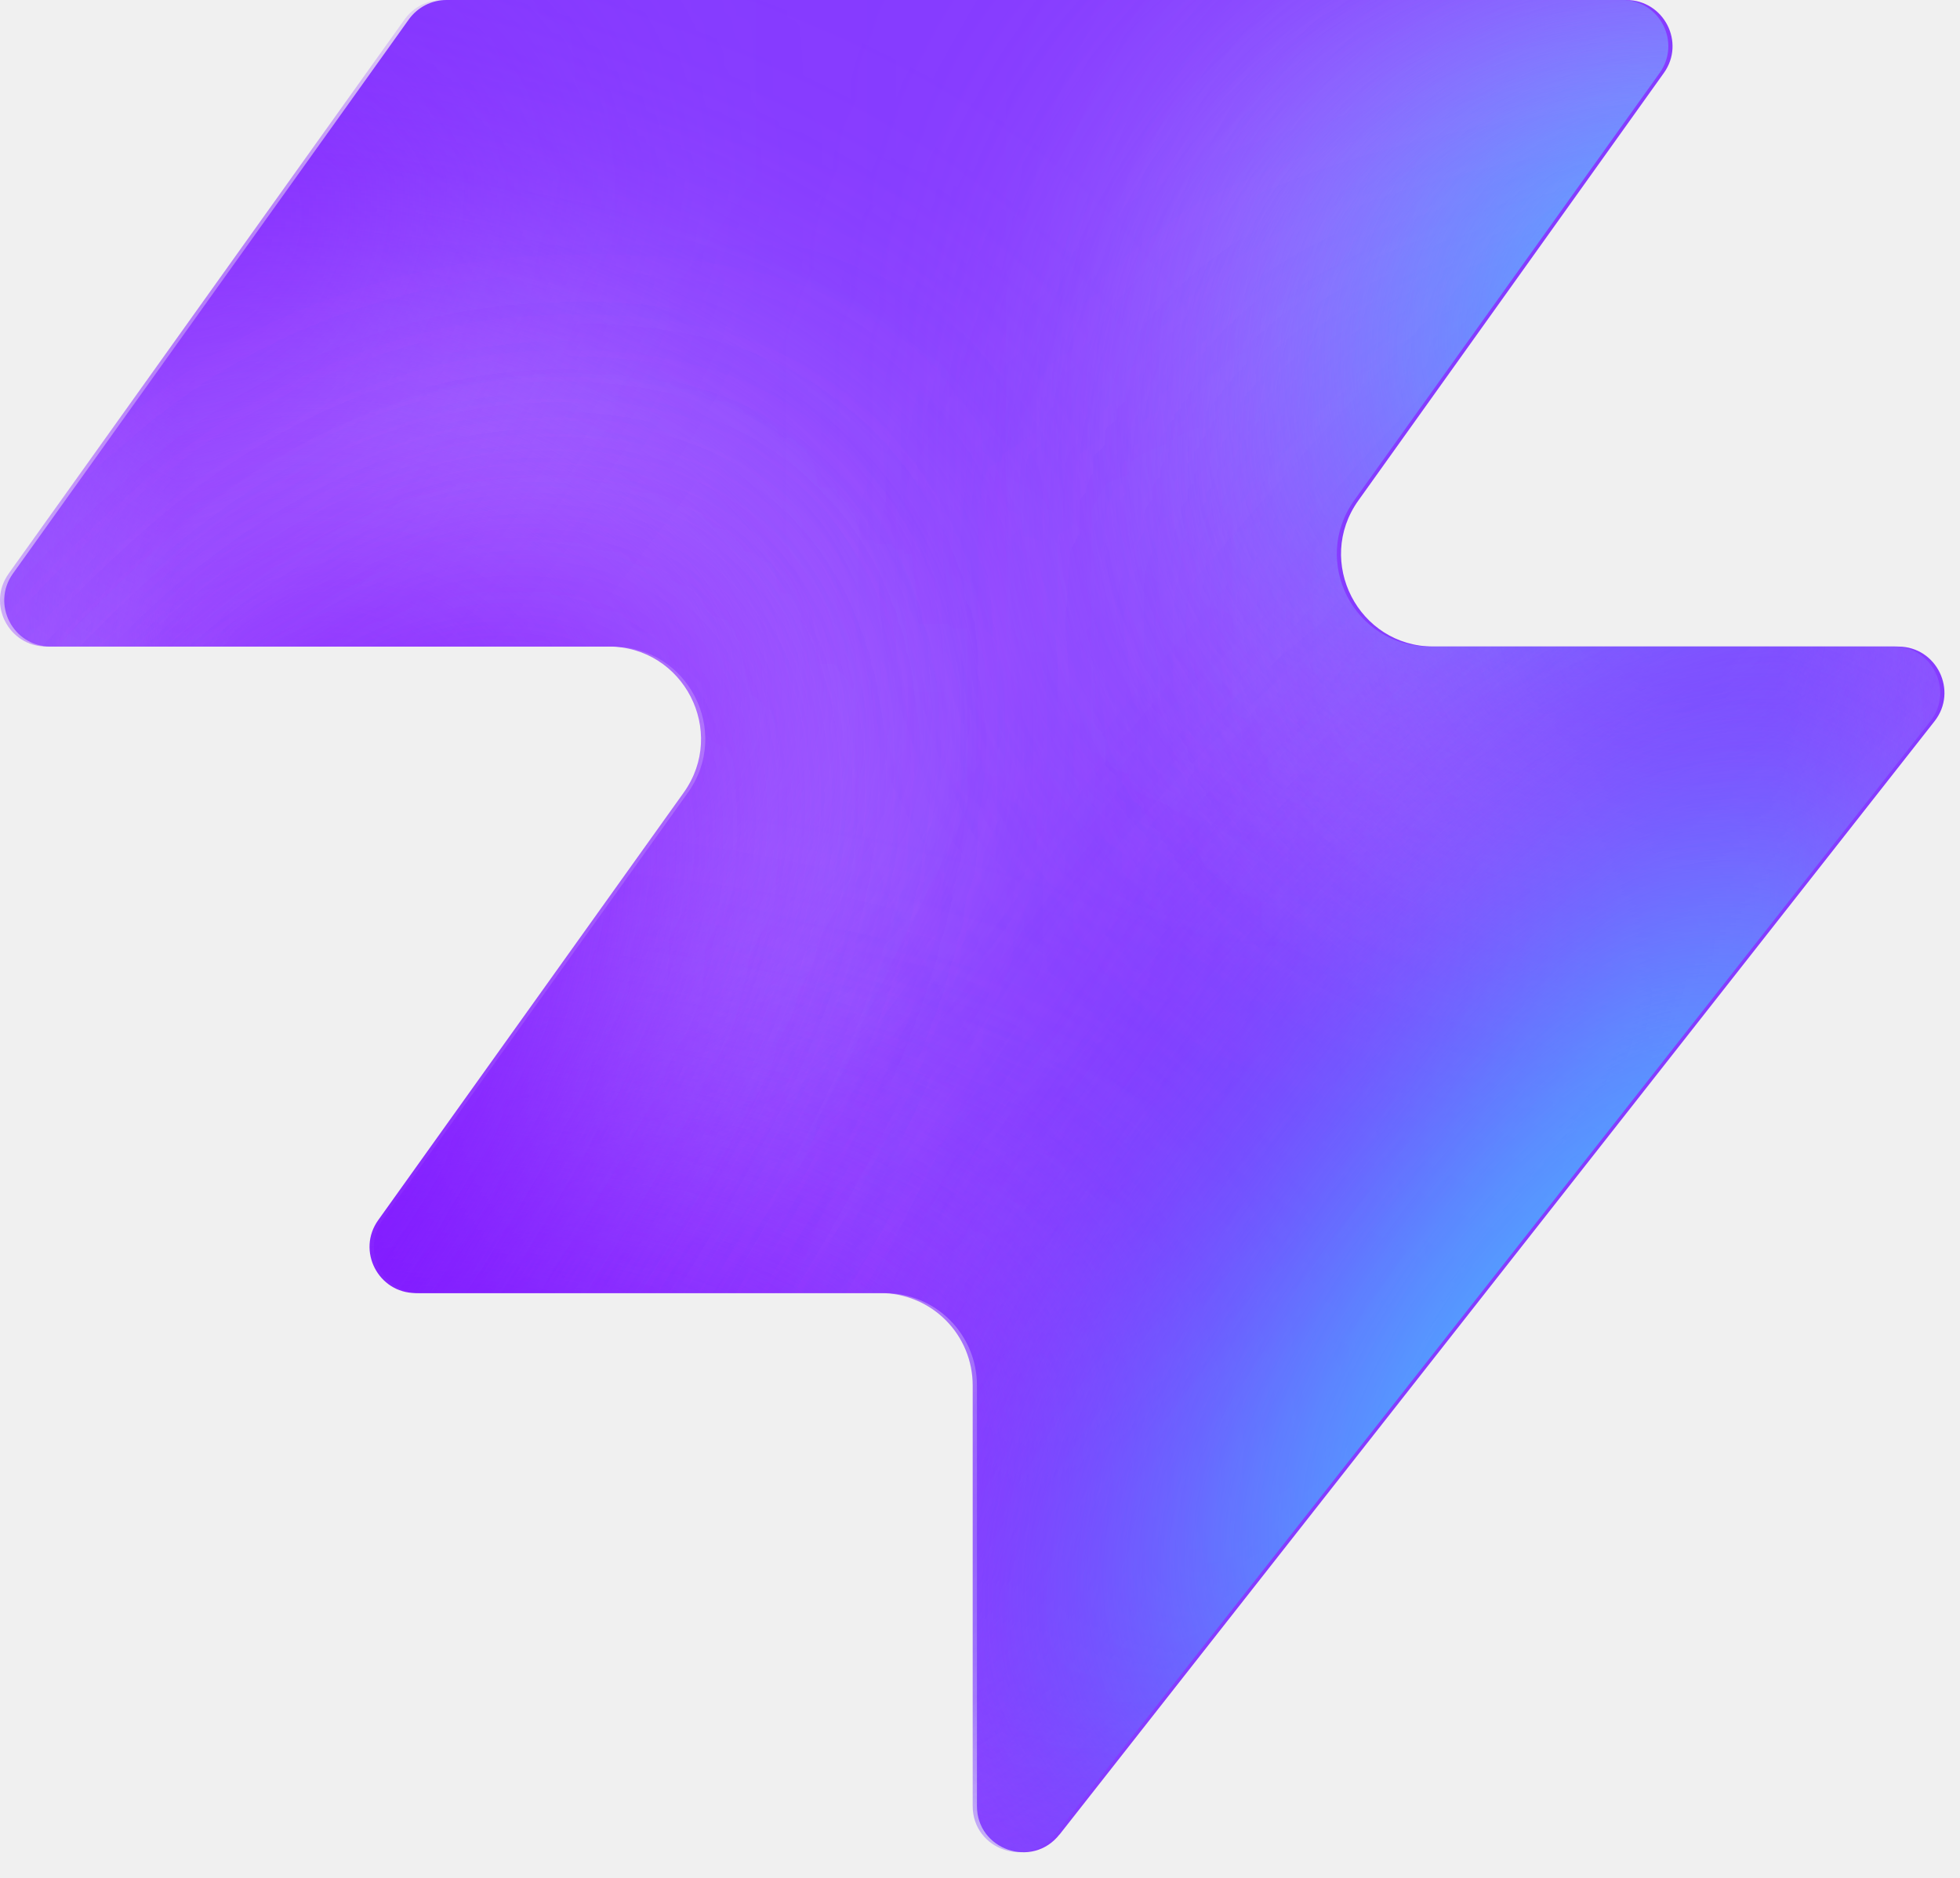
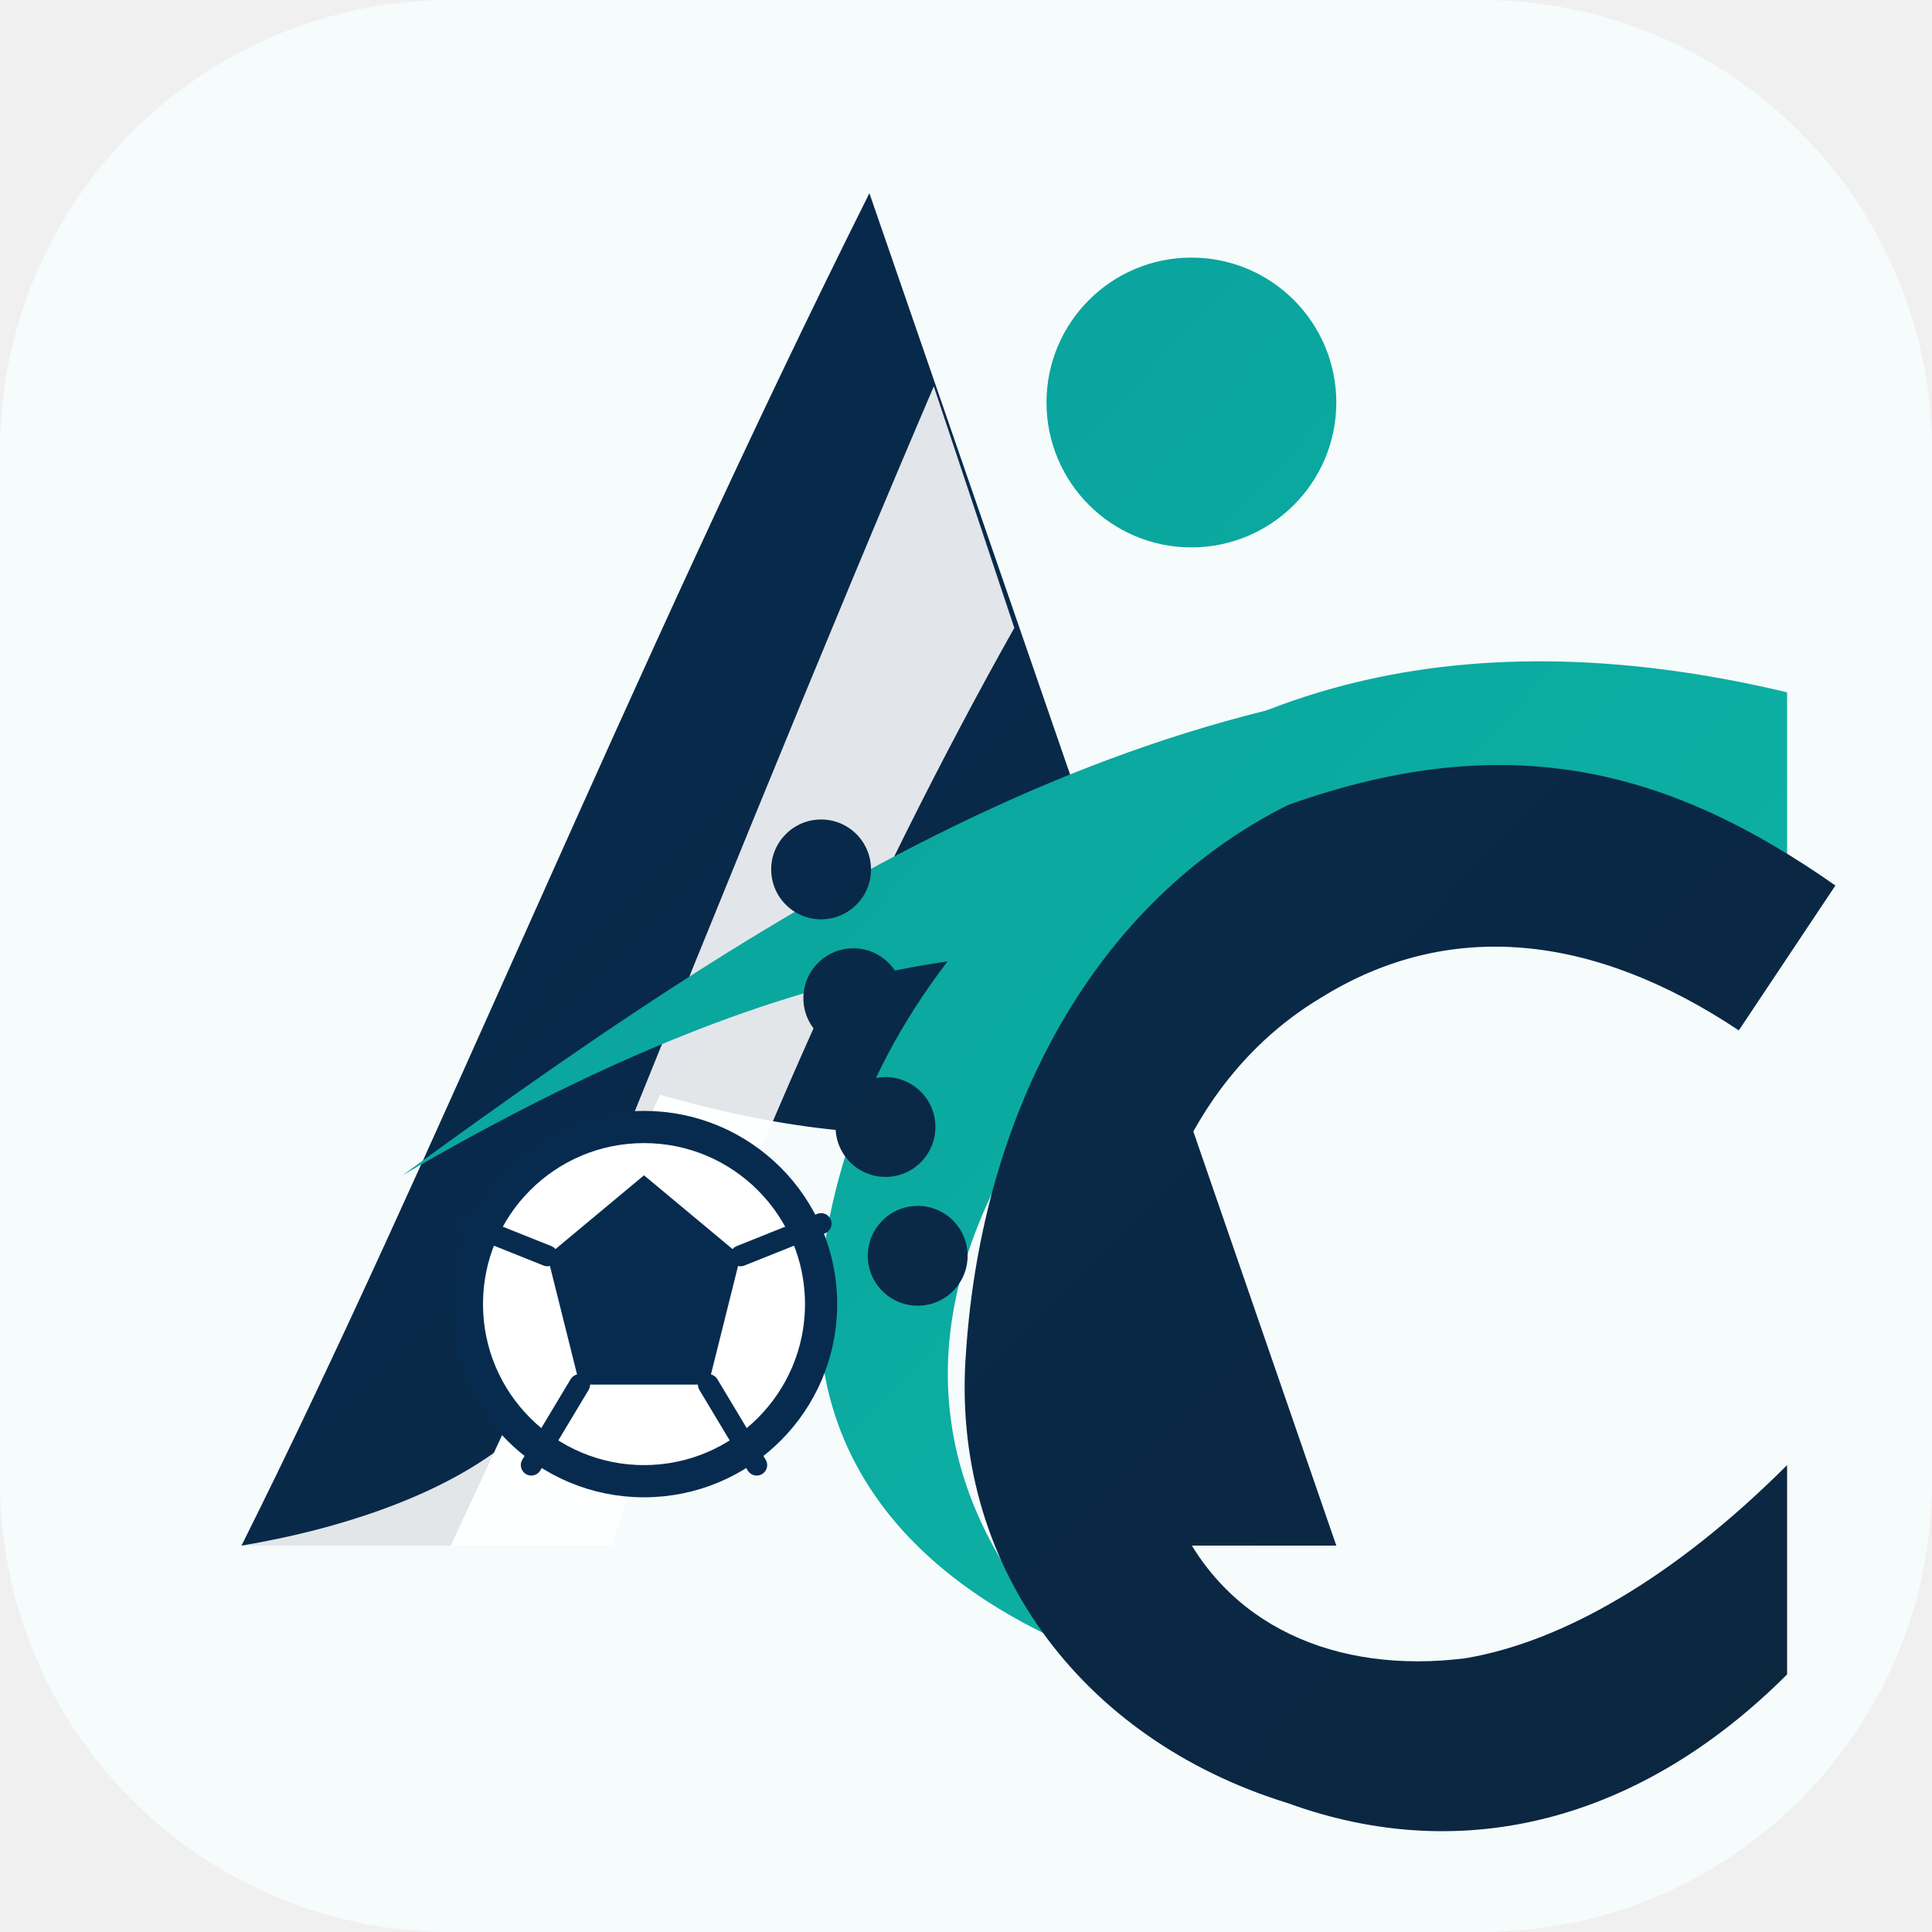
- <svg xmlns="http://www.w3.org/2000/svg" width="48" height="46" fill="none" viewBox="0 0 48 46">
-   <path fill="#863bff" d="M25.946 44.938c-.664.845-2.021.375-2.021-.698V33.937a2.26 2.26 0 0 0-2.262-2.262H10.287c-.92 0-1.456-1.04-.92-1.788l7.48-10.471c1.07-1.497 0-3.578-1.842-3.578H1.237c-.92 0-1.456-1.04-.92-1.788L10.013.474c.214-.297.556-.474.92-.474h28.894c.92 0 1.456 1.04.92 1.788l-7.48 10.471c-1.07 1.498 0 3.579 1.842 3.579h11.377c.943 0 1.473 1.088.89 1.83L25.947 44.94z" style="fill:#863bff;fill:color(display-p3 .525 .23 1);fill-opacity:1" />
-   <mask id="a" width="48" height="46" x="0" y="0" maskUnits="userSpaceOnUse" style="mask-type:alpha">
-     <path fill="#000" d="M25.842 44.938c-.664.844-2.021.375-2.021-.698V33.937a2.26 2.26 0 0 0-2.262-2.262H10.183c-.92 0-1.456-1.04-.92-1.788l7.48-10.471c1.07-1.498 0-3.579-1.842-3.579H1.133c-.92 0-1.456-1.04-.92-1.787L9.91.473c.214-.297.556-.474.92-.474h28.894c.92 0 1.456 1.04.92 1.788l-7.48 10.471c-1.07 1.498 0 3.578 1.842 3.578h11.377c.943 0 1.473 1.088.89 1.832L25.843 44.94z" style="fill:#000;fill-opacity:1" />
-   </mask>
-   <g mask="url(#a)">
-     <g filter="url(#b)">
-       <ellipse cx="5.508" cy="14.704" fill="#ede6ff" rx="5.508" ry="14.704" style="fill:#ede6ff;fill:color(display-p3 .927 .903 1);fill-opacity:1" transform="matrix(.00324 1 1 -.00324 -4.47 31.516)" />
-     </g>
-     <g filter="url(#c)">
-       <ellipse cx="10.399" cy="29.851" fill="#ede6ff" rx="10.399" ry="29.851" style="fill:#ede6ff;fill:color(display-p3 .927 .903 1);fill-opacity:1" transform="matrix(.00324 1 1 -.00324 -39.328 7.883)" />
-     </g>
-     <g filter="url(#d)">
-       <ellipse cx="5.508" cy="30.487" fill="#7e14ff" rx="5.508" ry="30.487" style="fill:#7e14ff;fill:color(display-p3 .492 .077 1);fill-opacity:1" transform="rotate(89.814 -25.913 -14.639)scale(1 -1)" />
-     </g>
-     <g filter="url(#e)">
-       <ellipse cx="5.508" cy="30.599" fill="#7e14ff" rx="5.508" ry="30.599" style="fill:#7e14ff;fill:color(display-p3 .492 .077 1);fill-opacity:1" transform="rotate(89.814 -32.644 -3.334)scale(1 -1)" />
-     </g>
-     <g filter="url(#f)">
-       <ellipse cx="5.508" cy="30.599" fill="#7e14ff" rx="5.508" ry="30.599" style="fill:#7e14ff;fill:color(display-p3 .492 .077 1);fill-opacity:1" transform="matrix(.00324 1 1 -.00324 -34.34 30.47)" />
-     </g>
-     <g filter="url(#g)">
-       <ellipse cx="14.072" cy="22.078" fill="#ede6ff" rx="14.072" ry="22.078" style="fill:#ede6ff;fill:color(display-p3 .927 .903 1);fill-opacity:1" transform="rotate(93.35 24.506 48.493)scale(-1 1)" />
-     </g>
-     <g filter="url(#h)">
-       <ellipse cx="3.47" cy="21.501" fill="#7e14ff" rx="3.47" ry="21.501" style="fill:#7e14ff;fill:color(display-p3 .492 .077 1);fill-opacity:1" transform="rotate(89.009 28.708 47.59)scale(-1 1)" />
-     </g>
-     <g filter="url(#i)">
-       <ellipse cx="3.47" cy="21.501" fill="#7e14ff" rx="3.47" ry="21.501" style="fill:#7e14ff;fill:color(display-p3 .492 .077 1);fill-opacity:1" transform="rotate(89.009 28.708 47.59)scale(-1 1)" />
-     </g>
-     <g filter="url(#j)">
-       <ellipse cx=".387" cy="8.972" fill="#7e14ff" rx="4.407" ry="29.108" style="fill:#7e14ff;fill:color(display-p3 .492 .077 1);fill-opacity:1" transform="rotate(39.51 .387 8.972)" />
-     </g>
-     <g filter="url(#k)">
-       <ellipse cx="47.523" cy="-6.092" fill="#7e14ff" rx="4.407" ry="29.108" style="fill:#7e14ff;fill:color(display-p3 .492 .077 1);fill-opacity:1" transform="rotate(37.892 47.523 -6.092)" />
-     </g>
-     <g filter="url(#l)">
-       <ellipse cx="41.412" cy="6.333" fill="#47bfff" rx="5.971" ry="9.665" style="fill:#47bfff;fill:color(display-p3 .28 .748 1);fill-opacity:1" transform="rotate(37.892 41.412 6.333)" />
-     </g>
-     <g filter="url(#m)">
-       <ellipse cx="-1.879" cy="38.332" fill="#7e14ff" rx="4.407" ry="29.108" style="fill:#7e14ff;fill:color(display-p3 .492 .077 1);fill-opacity:1" transform="rotate(37.892 -1.88 38.332)" />
-     </g>
-     <g filter="url(#n)">
-       <ellipse cx="-1.879" cy="38.332" fill="#7e14ff" rx="4.407" ry="29.108" style="fill:#7e14ff;fill:color(display-p3 .492 .077 1);fill-opacity:1" transform="rotate(37.892 -1.88 38.332)" />
-     </g>
-     <g filter="url(#o)">
-       <ellipse cx="35.651" cy="29.907" fill="#7e14ff" rx="4.407" ry="29.108" style="fill:#7e14ff;fill:color(display-p3 .492 .077 1);fill-opacity:1" transform="rotate(37.892 35.651 29.907)" />
-     </g>
-     <g filter="url(#p)">
-       <ellipse cx="38.418" cy="32.4" fill="#47bfff" rx="5.971" ry="15.297" style="fill:#47bfff;fill:color(display-p3 .28 .748 1);fill-opacity:1" transform="rotate(37.892 38.418 32.4)" />
-     </g>
+ <svg xmlns="http://www.w3.org/2000/svg" width="120" height="120" viewBox="0 0 120 120" fill="none">
+   <rect width="120" height="120" rx="28" fill="#F6FBFC" />
+   <defs>
+     <linearGradient id="n" x1="12" y1="12" x2="111" y2="108" gradientUnits="userSpaceOnUse">
+       <stop stop-color="#062B4F" />
+       <stop offset="1" stop-color="#0B2740" />
+     </linearGradient>
+     <linearGradient id="t" x1="20" y1="20" x2="113" y2="105" gradientUnits="userSpaceOnUse">
+       <stop stop-color="#079E9B" />
+       <stop offset="1" stop-color="#0FB6A6" />
+     </linearGradient>
+   </defs>
+   <path d="M15 96 C27 72 39 42 54 12 L83 96 H70 L61 70 C55 71 48 70 41 68 L28 96 H15Z" fill="url(#n)" />
+   <path d="M31 90 C43 60 52 38 58 24 L63 39 C54 55 45 75 38 96 C34 96 28 96 15 96 C21 95 27 93 31 90Z" fill="#fff" opacity=".88" />
+   <path d="M25 73 C51 54 74 40 103 42 C95 46 86 51 79 61 C65 57 49 59 25 73Z" fill="url(#t)" />
+   <path d="M63 55 C74 43 90 38 111 43 L111 55 C91 50 76 55 66 67 C57 79 56 91 66 102 C55 97 50 89 51 79 C52 70 56 62 63 55Z" fill="url(#t)" />
+   <path d="M80 50 C94 45 104 48 114 55 L108 64 C99 58 90 57 82 62 C72 68 68 82 73 94 C76 101 83 104 91 103 C97 102 104 98 111 91 L111 104 C102 113 91 116 80 112 C67 108 59 97 60 84 C61 69 68 56 80 50Z" fill="url(#n)" />
+   <circle cx="74" cy="25" r="9" fill="url(#t)" />
+   <circle cx="51" cy="54" r="3.1" fill="url(#n)" />
+   <circle cx="53" cy="62" r="3.1" fill="url(#n)" />
+   <circle cx="55" cy="70" r="3.1" fill="url(#n)" />
+   <circle cx="57" cy="78" r="3.1" fill="url(#n)" />
+   <g transform="translate(40 81)">
+     <circle cx="0" cy="0" r="11" fill="#fff" stroke="url(#n)" stroke-width="2" />
+     <path d="M0 -8 L6 -3 L4 5 L-4 5 L-6 -3 Z" fill="url(#n)" />
+     <path d="M-6 -3 L-11 -5 M6 -3 L11 -5 M4 5 L7 10 M-4 5 L-7 10" stroke="url(#n)" stroke-width="1.3" stroke-linecap="round" />
  </g>
-   <defs>
-     <filter id="b" width="60.045" height="41.654" x="-19.77" y="16.149" color-interpolation-filters="sRGB" filterUnits="userSpaceOnUse">
-       <feFlood flood-opacity="0" result="BackgroundImageFix" />
-       <feBlend in="SourceGraphic" in2="BackgroundImageFix" result="shape" />
-       <feGaussianBlur result="effect1_foregroundBlur_2002_17158" stdDeviation="7.659" />
-     </filter>
-     <filter id="c" width="90.34" height="51.437" x="-54.613" y="-7.533" color-interpolation-filters="sRGB" filterUnits="userSpaceOnUse">
-       <feFlood flood-opacity="0" result="BackgroundImageFix" />
-       <feBlend in="SourceGraphic" in2="BackgroundImageFix" result="shape" />
-       <feGaussianBlur result="effect1_foregroundBlur_2002_17158" stdDeviation="7.659" />
-     </filter>
-     <filter id="d" width="79.355" height="29.4" x="-49.64" y="2.03" color-interpolation-filters="sRGB" filterUnits="userSpaceOnUse">
-       <feFlood flood-opacity="0" result="BackgroundImageFix" />
-       <feBlend in="SourceGraphic" in2="BackgroundImageFix" result="shape" />
-       <feGaussianBlur result="effect1_foregroundBlur_2002_17158" stdDeviation="4.596" />
-     </filter>
-     <filter id="e" width="79.579" height="29.4" x="-45.045" y="20.029" color-interpolation-filters="sRGB" filterUnits="userSpaceOnUse">
-       <feFlood flood-opacity="0" result="BackgroundImageFix" />
-       <feBlend in="SourceGraphic" in2="BackgroundImageFix" result="shape" />
-       <feGaussianBlur result="effect1_foregroundBlur_2002_17158" stdDeviation="4.596" />
-     </filter>
-     <filter id="f" width="79.579" height="29.4" x="-43.513" y="21.178" color-interpolation-filters="sRGB" filterUnits="userSpaceOnUse">
-       <feFlood flood-opacity="0" result="BackgroundImageFix" />
-       <feBlend in="SourceGraphic" in2="BackgroundImageFix" result="shape" />
-       <feGaussianBlur result="effect1_foregroundBlur_2002_17158" stdDeviation="4.596" />
-     </filter>
-     <filter id="g" width="74.749" height="58.852" x="15.756" y="-17.901" color-interpolation-filters="sRGB" filterUnits="userSpaceOnUse">
-       <feFlood flood-opacity="0" result="BackgroundImageFix" />
-       <feBlend in="SourceGraphic" in2="BackgroundImageFix" result="shape" />
-       <feGaussianBlur result="effect1_foregroundBlur_2002_17158" stdDeviation="7.659" />
-     </filter>
-     <filter id="h" width="61.377" height="25.362" x="23.548" y="2.284" color-interpolation-filters="sRGB" filterUnits="userSpaceOnUse">
-       <feFlood flood-opacity="0" result="BackgroundImageFix" />
-       <feBlend in="SourceGraphic" in2="BackgroundImageFix" result="shape" />
-       <feGaussianBlur result="effect1_foregroundBlur_2002_17158" stdDeviation="4.596" />
-     </filter>
-     <filter id="i" width="61.377" height="25.362" x="23.548" y="2.284" color-interpolation-filters="sRGB" filterUnits="userSpaceOnUse">
-       <feFlood flood-opacity="0" result="BackgroundImageFix" />
-       <feBlend in="SourceGraphic" in2="BackgroundImageFix" result="shape" />
-       <feGaussianBlur result="effect1_foregroundBlur_2002_17158" stdDeviation="4.596" />
-     </filter>
-     <filter id="j" width="56.045" height="63.649" x="-27.636" y="-22.853" color-interpolation-filters="sRGB" filterUnits="userSpaceOnUse">
-       <feFlood flood-opacity="0" result="BackgroundImageFix" />
-       <feBlend in="SourceGraphic" in2="BackgroundImageFix" result="shape" />
-       <feGaussianBlur result="effect1_foregroundBlur_2002_17158" stdDeviation="4.596" />
-     </filter>
-     <filter id="k" width="54.814" height="64.646" x="20.116" y="-38.415" color-interpolation-filters="sRGB" filterUnits="userSpaceOnUse">
-       <feFlood flood-opacity="0" result="BackgroundImageFix" />
-       <feBlend in="SourceGraphic" in2="BackgroundImageFix" result="shape" />
-       <feGaussianBlur result="effect1_foregroundBlur_2002_17158" stdDeviation="4.596" />
-     </filter>
-     <filter id="l" width="33.541" height="35.313" x="24.641" y="-11.323" color-interpolation-filters="sRGB" filterUnits="userSpaceOnUse">
-       <feFlood flood-opacity="0" result="BackgroundImageFix" />
-       <feBlend in="SourceGraphic" in2="BackgroundImageFix" result="shape" />
-       <feGaussianBlur result="effect1_foregroundBlur_2002_17158" stdDeviation="4.596" />
-     </filter>
-     <filter id="m" width="54.814" height="64.646" x="-29.286" y="6.009" color-interpolation-filters="sRGB" filterUnits="userSpaceOnUse">
-       <feFlood flood-opacity="0" result="BackgroundImageFix" />
-       <feBlend in="SourceGraphic" in2="BackgroundImageFix" result="shape" />
-       <feGaussianBlur result="effect1_foregroundBlur_2002_17158" stdDeviation="4.596" />
-     </filter>
-     <filter id="n" width="54.814" height="64.646" x="-29.286" y="6.009" color-interpolation-filters="sRGB" filterUnits="userSpaceOnUse">
-       <feFlood flood-opacity="0" result="BackgroundImageFix" />
-       <feBlend in="SourceGraphic" in2="BackgroundImageFix" result="shape" />
-       <feGaussianBlur result="effect1_foregroundBlur_2002_17158" stdDeviation="4.596" />
-     </filter>
-     <filter id="o" width="54.814" height="64.646" x="8.244" y="-2.416" color-interpolation-filters="sRGB" filterUnits="userSpaceOnUse">
-       <feFlood flood-opacity="0" result="BackgroundImageFix" />
-       <feBlend in="SourceGraphic" in2="BackgroundImageFix" result="shape" />
-       <feGaussianBlur result="effect1_foregroundBlur_2002_17158" stdDeviation="4.596" />
-     </filter>
-     <filter id="p" width="39.409" height="43.623" x="18.713" y="10.588" color-interpolation-filters="sRGB" filterUnits="userSpaceOnUse">
-       <feFlood flood-opacity="0" result="BackgroundImageFix" />
-       <feBlend in="SourceGraphic" in2="BackgroundImageFix" result="shape" />
-       <feGaussianBlur result="effect1_foregroundBlur_2002_17158" stdDeviation="4.596" />
-     </filter>
-   </defs>
</svg>
